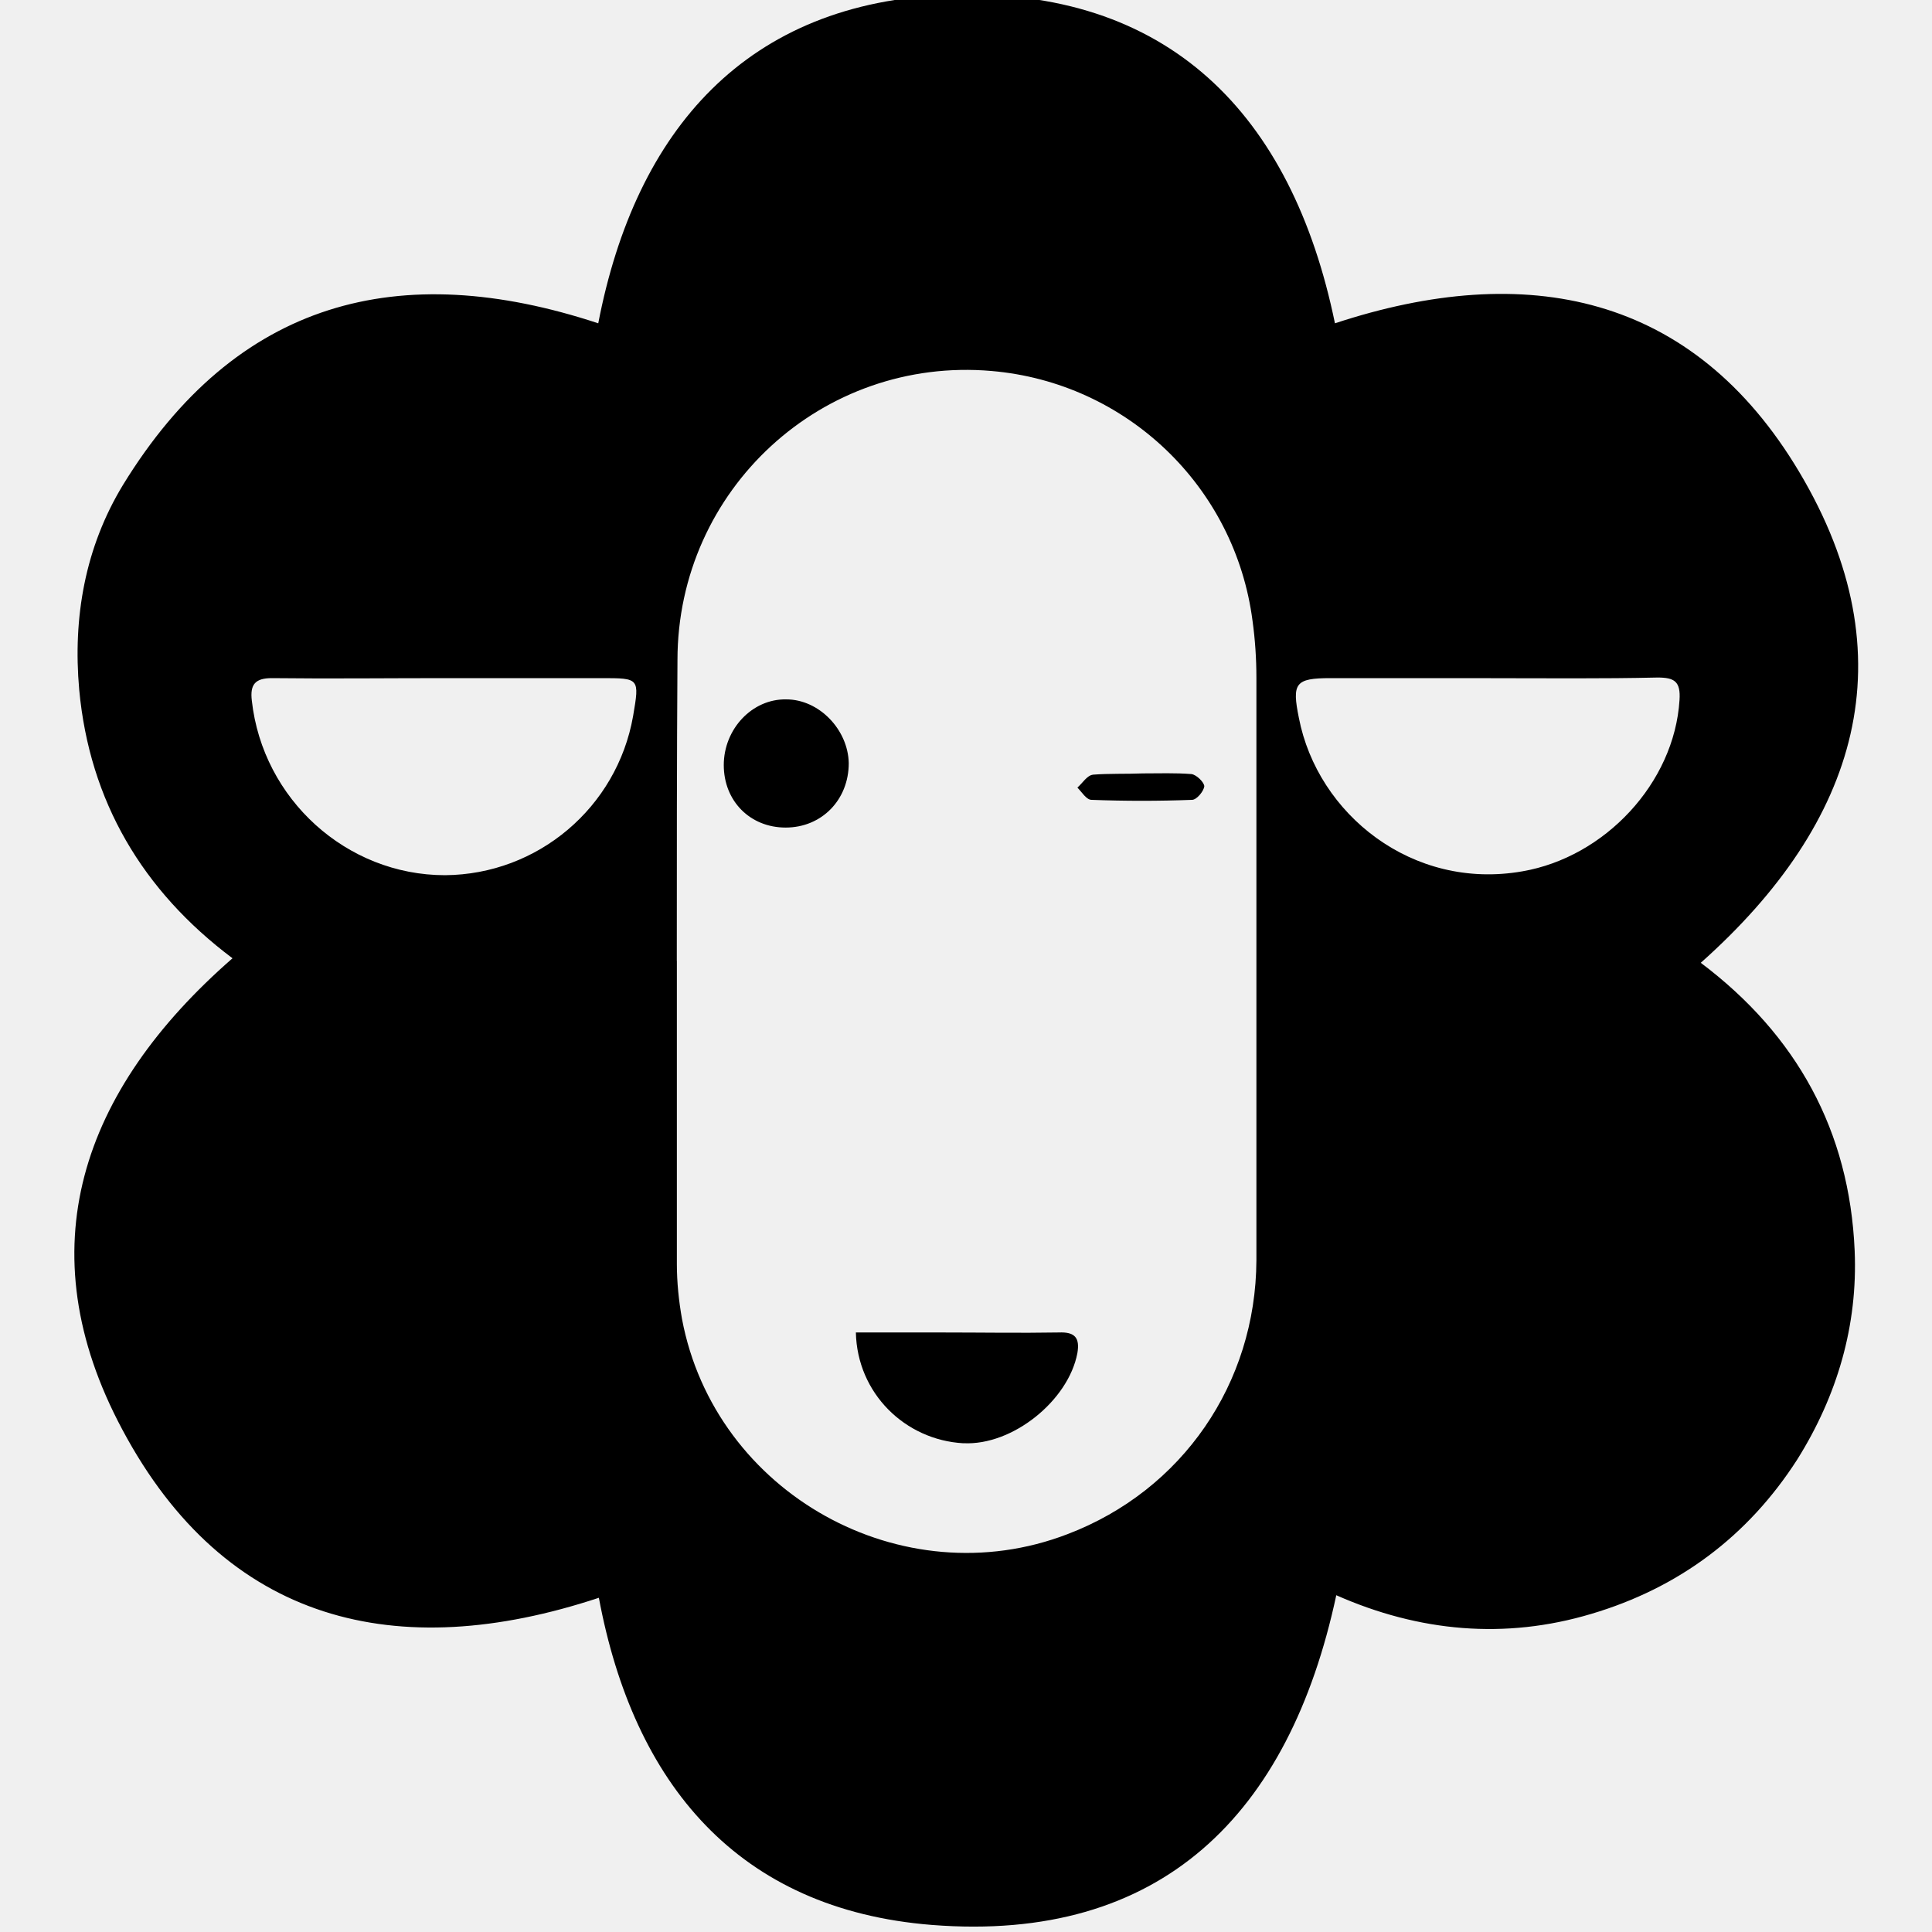
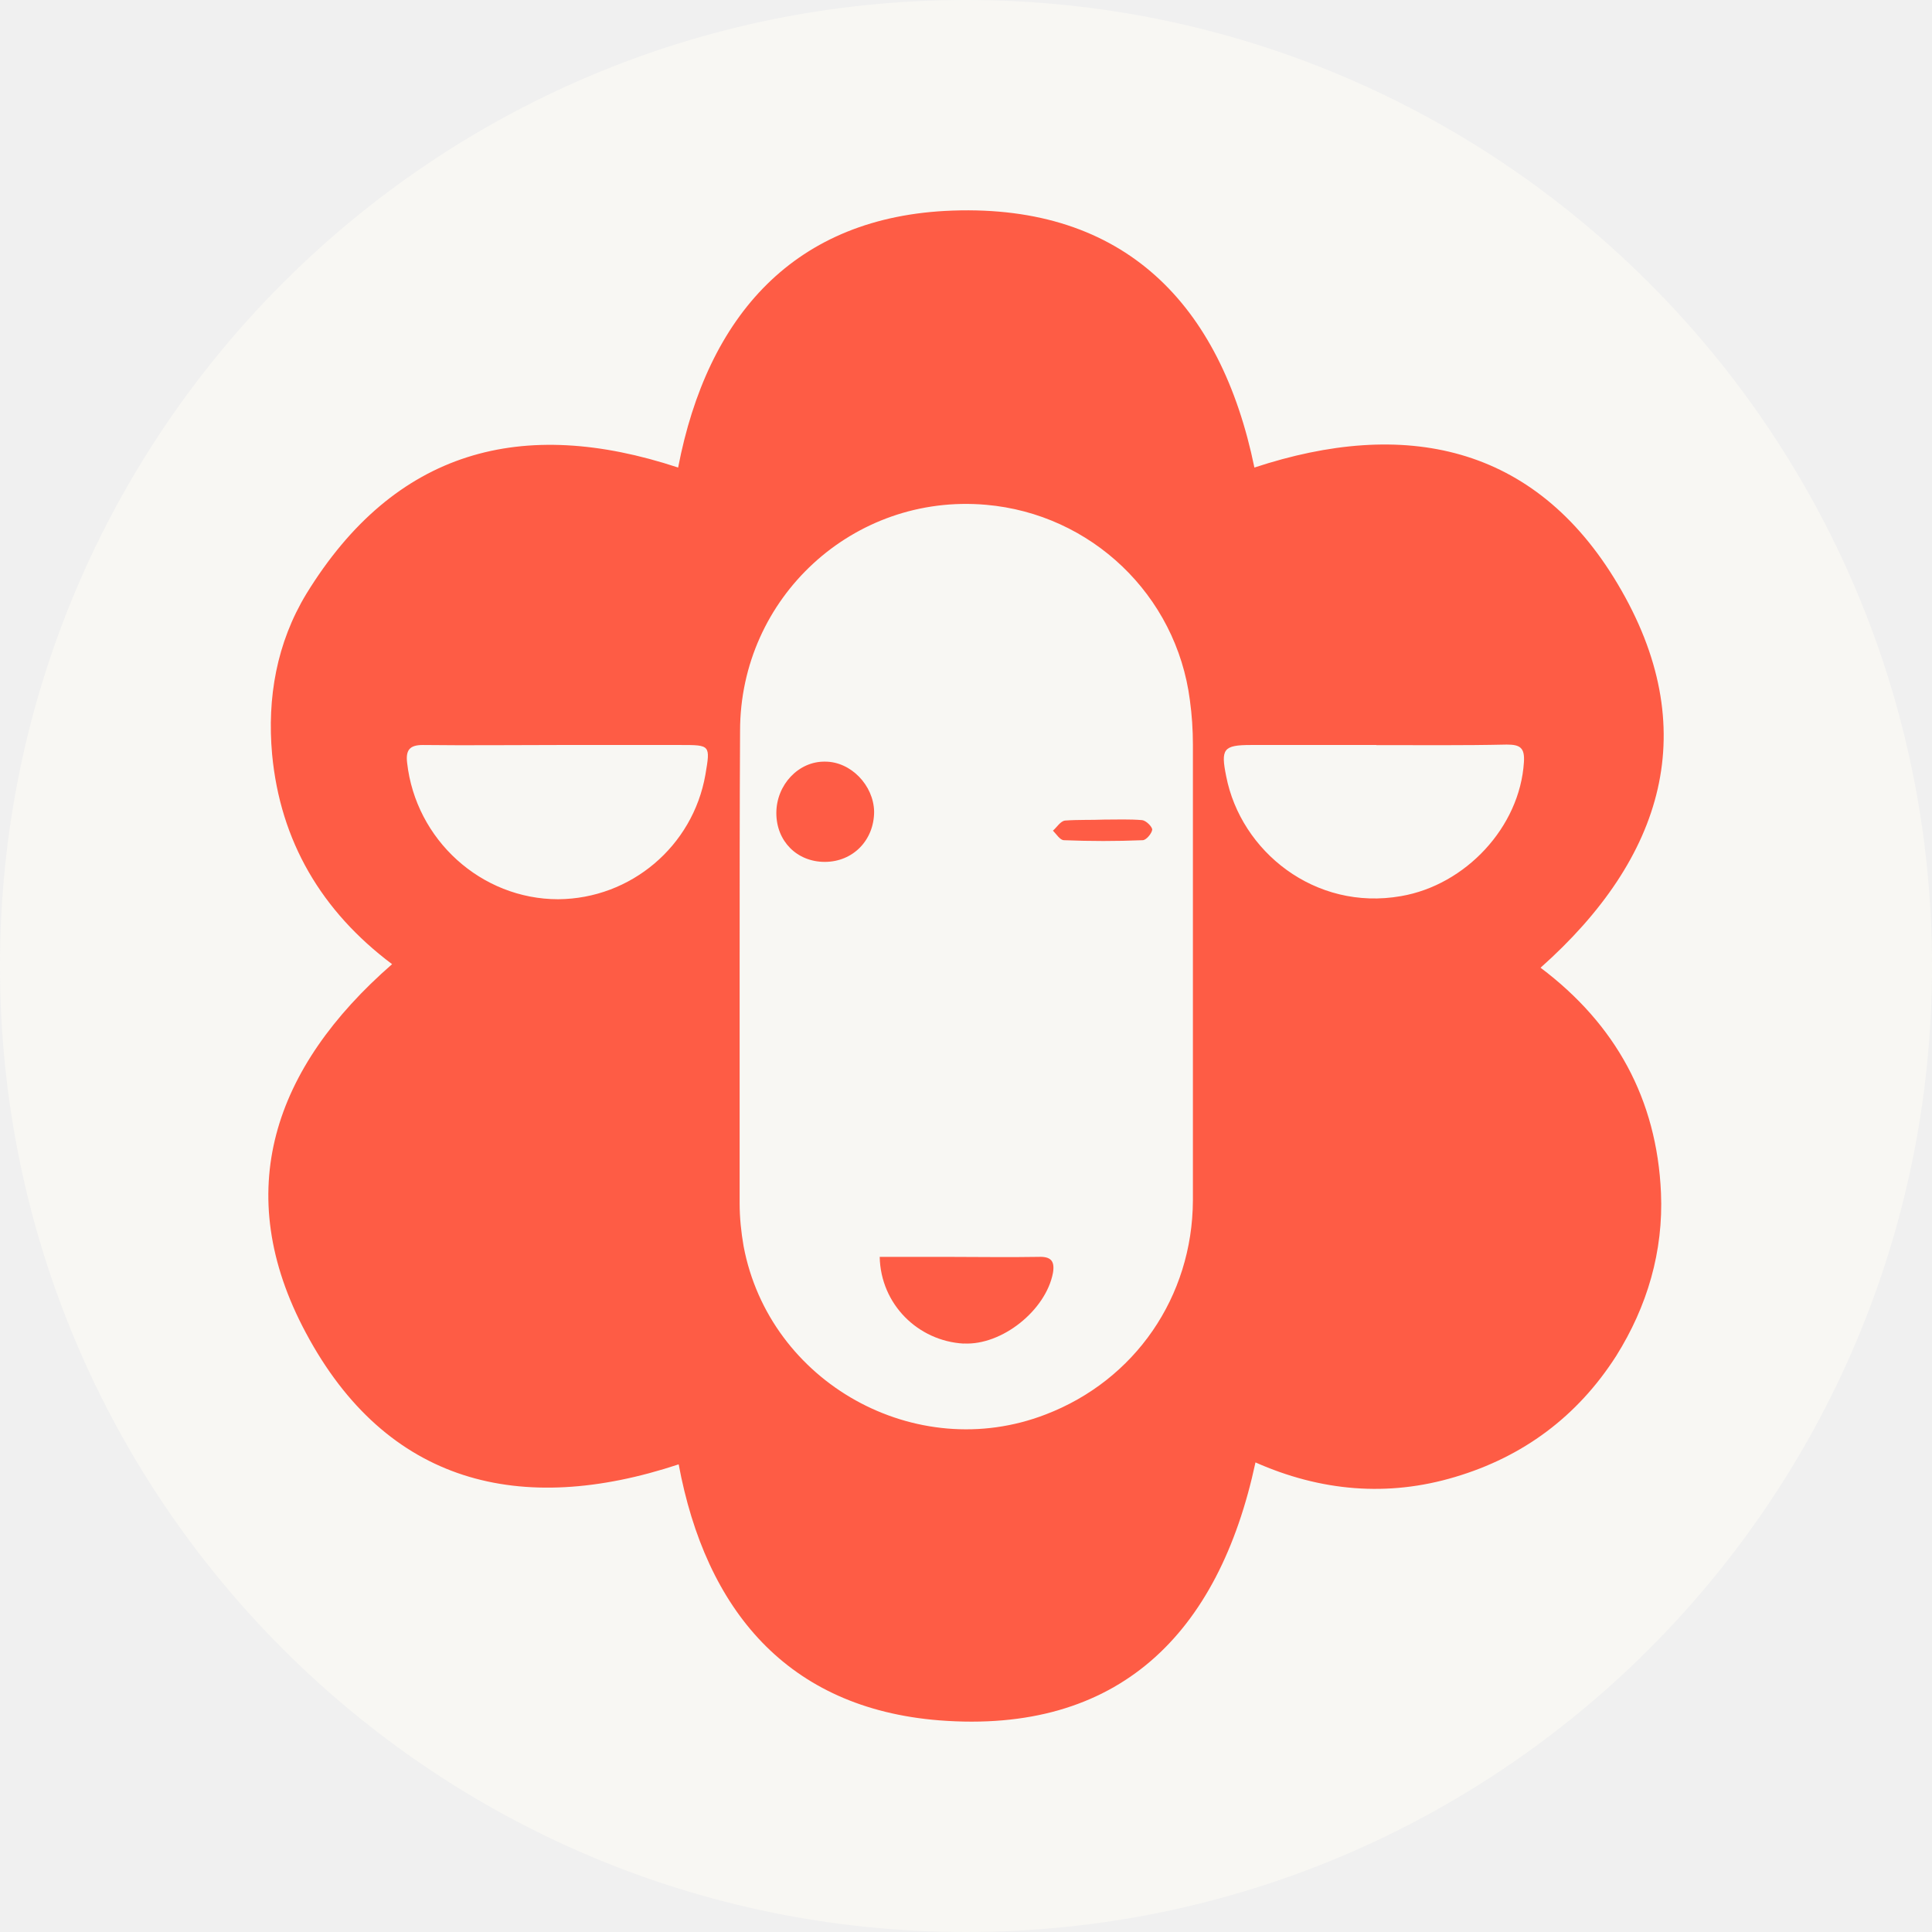
- <svg xmlns="http://www.w3.org/2000/svg" version="1.1" width="32" height="32" viewBox="0 0 32 32" fill="currentColor">
-   <path d="M9.92 26.464c-3.349 1.109-6.187 0.416-7.893-2.784-1.6-2.987-0.683-5.621 1.824-7.808-1.493-1.12-2.368-2.603-2.539-4.448-0.107-1.195 0.096-2.357 0.725-3.392 1.877-3.061 4.576-3.765 7.872-2.677 0.619-3.211 2.464-5.323 5.813-5.44 3.627-0.128 5.675 1.973 6.389 5.44 3.168-1.045 5.931-0.491 7.691 2.464 1.824 3.061 0.981 5.803-1.632 8.128 1.589 1.195 2.464 2.784 2.549 4.768 0.053 1.237-0.288 2.4-0.949 3.456-0.821 1.28-1.973 2.133-3.413 2.56-1.429 0.427-2.848 0.299-4.224-0.309-0.779 3.637-2.901 5.76-6.699 5.461-3.211-0.256-4.939-2.336-5.515-5.419zM11.211 15.915c0 1.675 0 3.349 0 5.024 0 0.299 0.032 0.608 0.085 0.907 0.544 2.891 3.648 4.619 6.389 3.563 1.899-0.725 3.115-2.496 3.125-4.533 0-3.221 0-6.432 0-9.653 0-0.309-0.021-0.629-0.064-0.939-0.288-2.229-2.091-3.947-4.32-4.139-2.805-0.245-5.205 1.963-5.205 4.789-0.011 1.653-0.011 3.317-0.011 4.981zM7.371 11.232c0 0.011 0 0.011 0 0-0.96 0-1.909 0.011-2.869 0-0.277 0-0.363 0.107-0.331 0.373 0.181 1.632 1.568 2.891 3.2 2.891 1.536-0.011 2.848-1.12 3.115-2.635 0.107-0.629 0.107-0.629-0.523-0.629-0.875 0-1.728 0-2.592 0zM24.693 11.232c-0.885 0-1.771 0-2.656 0-0.587 0-0.64 0.085-0.523 0.661 0.309 1.589 1.877 2.859 3.701 2.539 1.365-0.235 2.517-1.461 2.603-2.837 0.021-0.309-0.085-0.373-0.363-0.373-0.917 0.021-1.835 0.011-2.763 0.011zM15.957 23.904c0.811 0.043 1.739-0.704 1.888-1.493 0.043-0.256-0.043-0.352-0.309-0.341-0.64 0.011-1.291 0-1.931 0-0.469 0-0.939 0-1.429 0 0.021 1.003 0.811 1.781 1.781 1.835zM13.013 13.707c0.597 0 1.045-0.459 1.045-1.067-0.011-0.555-0.491-1.056-1.035-1.056-0.565-0.011-1.035 0.491-1.035 1.088s0.437 1.035 1.024 1.035zM18.101 12.832c-0.096 0.011-0.171 0.139-0.256 0.213 0.075 0.075 0.149 0.203 0.235 0.203 0.555 0.021 1.109 0.021 1.664 0 0.075 0 0.192-0.139 0.203-0.224 0-0.064-0.128-0.192-0.213-0.203-0.267-0.021-0.533-0.011-0.8-0.011-0.277 0.011-0.565 0-0.832 0.021z" />
+ <svg xmlns="http://www.w3.org/2000/svg" width="18" height="18" viewBox="0 0 18 18" fill="none">
+   <g clip-path="url(#clip0_11716_52493)">
+     <circle cx="9" cy="9" r="9" fill="#F8F7F3" />
+     <path d="M6.323 13.643C4.849 14.131 3.601 13.826 2.85 12.418C2.146 11.104 2.55 9.945 3.653 8.983C2.996 8.49 2.611 7.838 2.535 7.026C2.488 6.5 2.578 5.989 2.854 5.533C3.68 4.187 4.868 3.877 6.318 4.356C6.59 2.943 7.402 2.013 8.876 1.962C10.472 1.906 11.373 2.83 11.687 4.356C13.081 3.896 14.297 4.139 15.071 5.44C15.874 6.787 15.503 7.993 14.353 9.016C15.052 9.542 15.437 10.241 15.475 11.114C15.498 11.658 15.348 12.17 15.057 12.634C14.696 13.198 14.189 13.573 13.555 13.761C12.927 13.949 12.302 13.893 11.697 13.625C11.354 15.225 10.42 16.159 8.749 16.028C7.336 15.915 6.576 15 6.323 13.643H6.323ZM6.891 9.002C6.891 9.739 6.891 10.475 6.891 11.212C6.891 11.344 6.905 11.48 6.928 11.611C7.168 12.884 8.534 13.644 9.74 13.179C10.575 12.86 11.11 12.081 11.114 11.185C11.114 9.767 11.114 8.355 11.114 6.937C11.114 6.801 11.105 6.661 11.086 6.524C10.96 5.543 10.166 4.788 9.186 4.703C7.951 4.595 6.895 5.567 6.895 6.81C6.891 7.538 6.891 8.27 6.891 9.002H6.891ZM5.201 6.941C5.201 6.946 5.201 6.946 5.201 6.941C4.779 6.941 4.361 6.946 3.939 6.941C3.817 6.941 3.779 6.988 3.793 7.106C3.873 7.824 4.483 8.378 5.201 8.378C5.877 8.373 6.455 7.885 6.572 7.218C6.619 6.941 6.619 6.941 6.342 6.941C5.957 6.941 5.582 6.941 5.201 6.941ZM12.823 6.941C12.434 6.941 12.044 6.941 11.654 6.941C11.396 6.941 11.373 6.979 11.424 7.232C11.56 7.931 12.25 8.49 13.053 8.349C13.653 8.246 14.16 7.707 14.198 7.101C14.207 6.965 14.161 6.937 14.038 6.937C13.635 6.946 13.231 6.942 12.823 6.942L12.823 6.941ZM8.979 12.517C9.336 12.536 9.744 12.207 9.81 11.86C9.829 11.748 9.791 11.705 9.674 11.71C9.392 11.715 9.106 11.71 8.824 11.71C8.618 11.71 8.411 11.71 8.196 11.71C8.205 12.151 8.552 12.494 8.979 12.518V12.517ZM7.684 8.03C7.947 8.03 8.144 7.828 8.144 7.561C8.139 7.317 7.928 7.096 7.688 7.096C7.44 7.091 7.233 7.312 7.233 7.575C7.233 7.838 7.426 8.03 7.684 8.03ZM9.923 7.645C9.88 7.65 9.847 7.707 9.81 7.739C9.843 7.772 9.876 7.828 9.913 7.828C10.158 7.838 10.401 7.838 10.646 7.828C10.678 7.828 10.73 7.767 10.735 7.73C10.735 7.702 10.678 7.645 10.641 7.641C10.524 7.631 10.407 7.636 10.289 7.636C10.167 7.641 10.04 7.636 9.923 7.645L9.923 7.645Z" fill="#FE5C45" />
+   </g>
+   <defs>
+     <clipPath id="clip0_11716_52493">
+       <rect width="18" height="18" fill="white" />
+     </clipPath>
+   </defs>
</svg>
